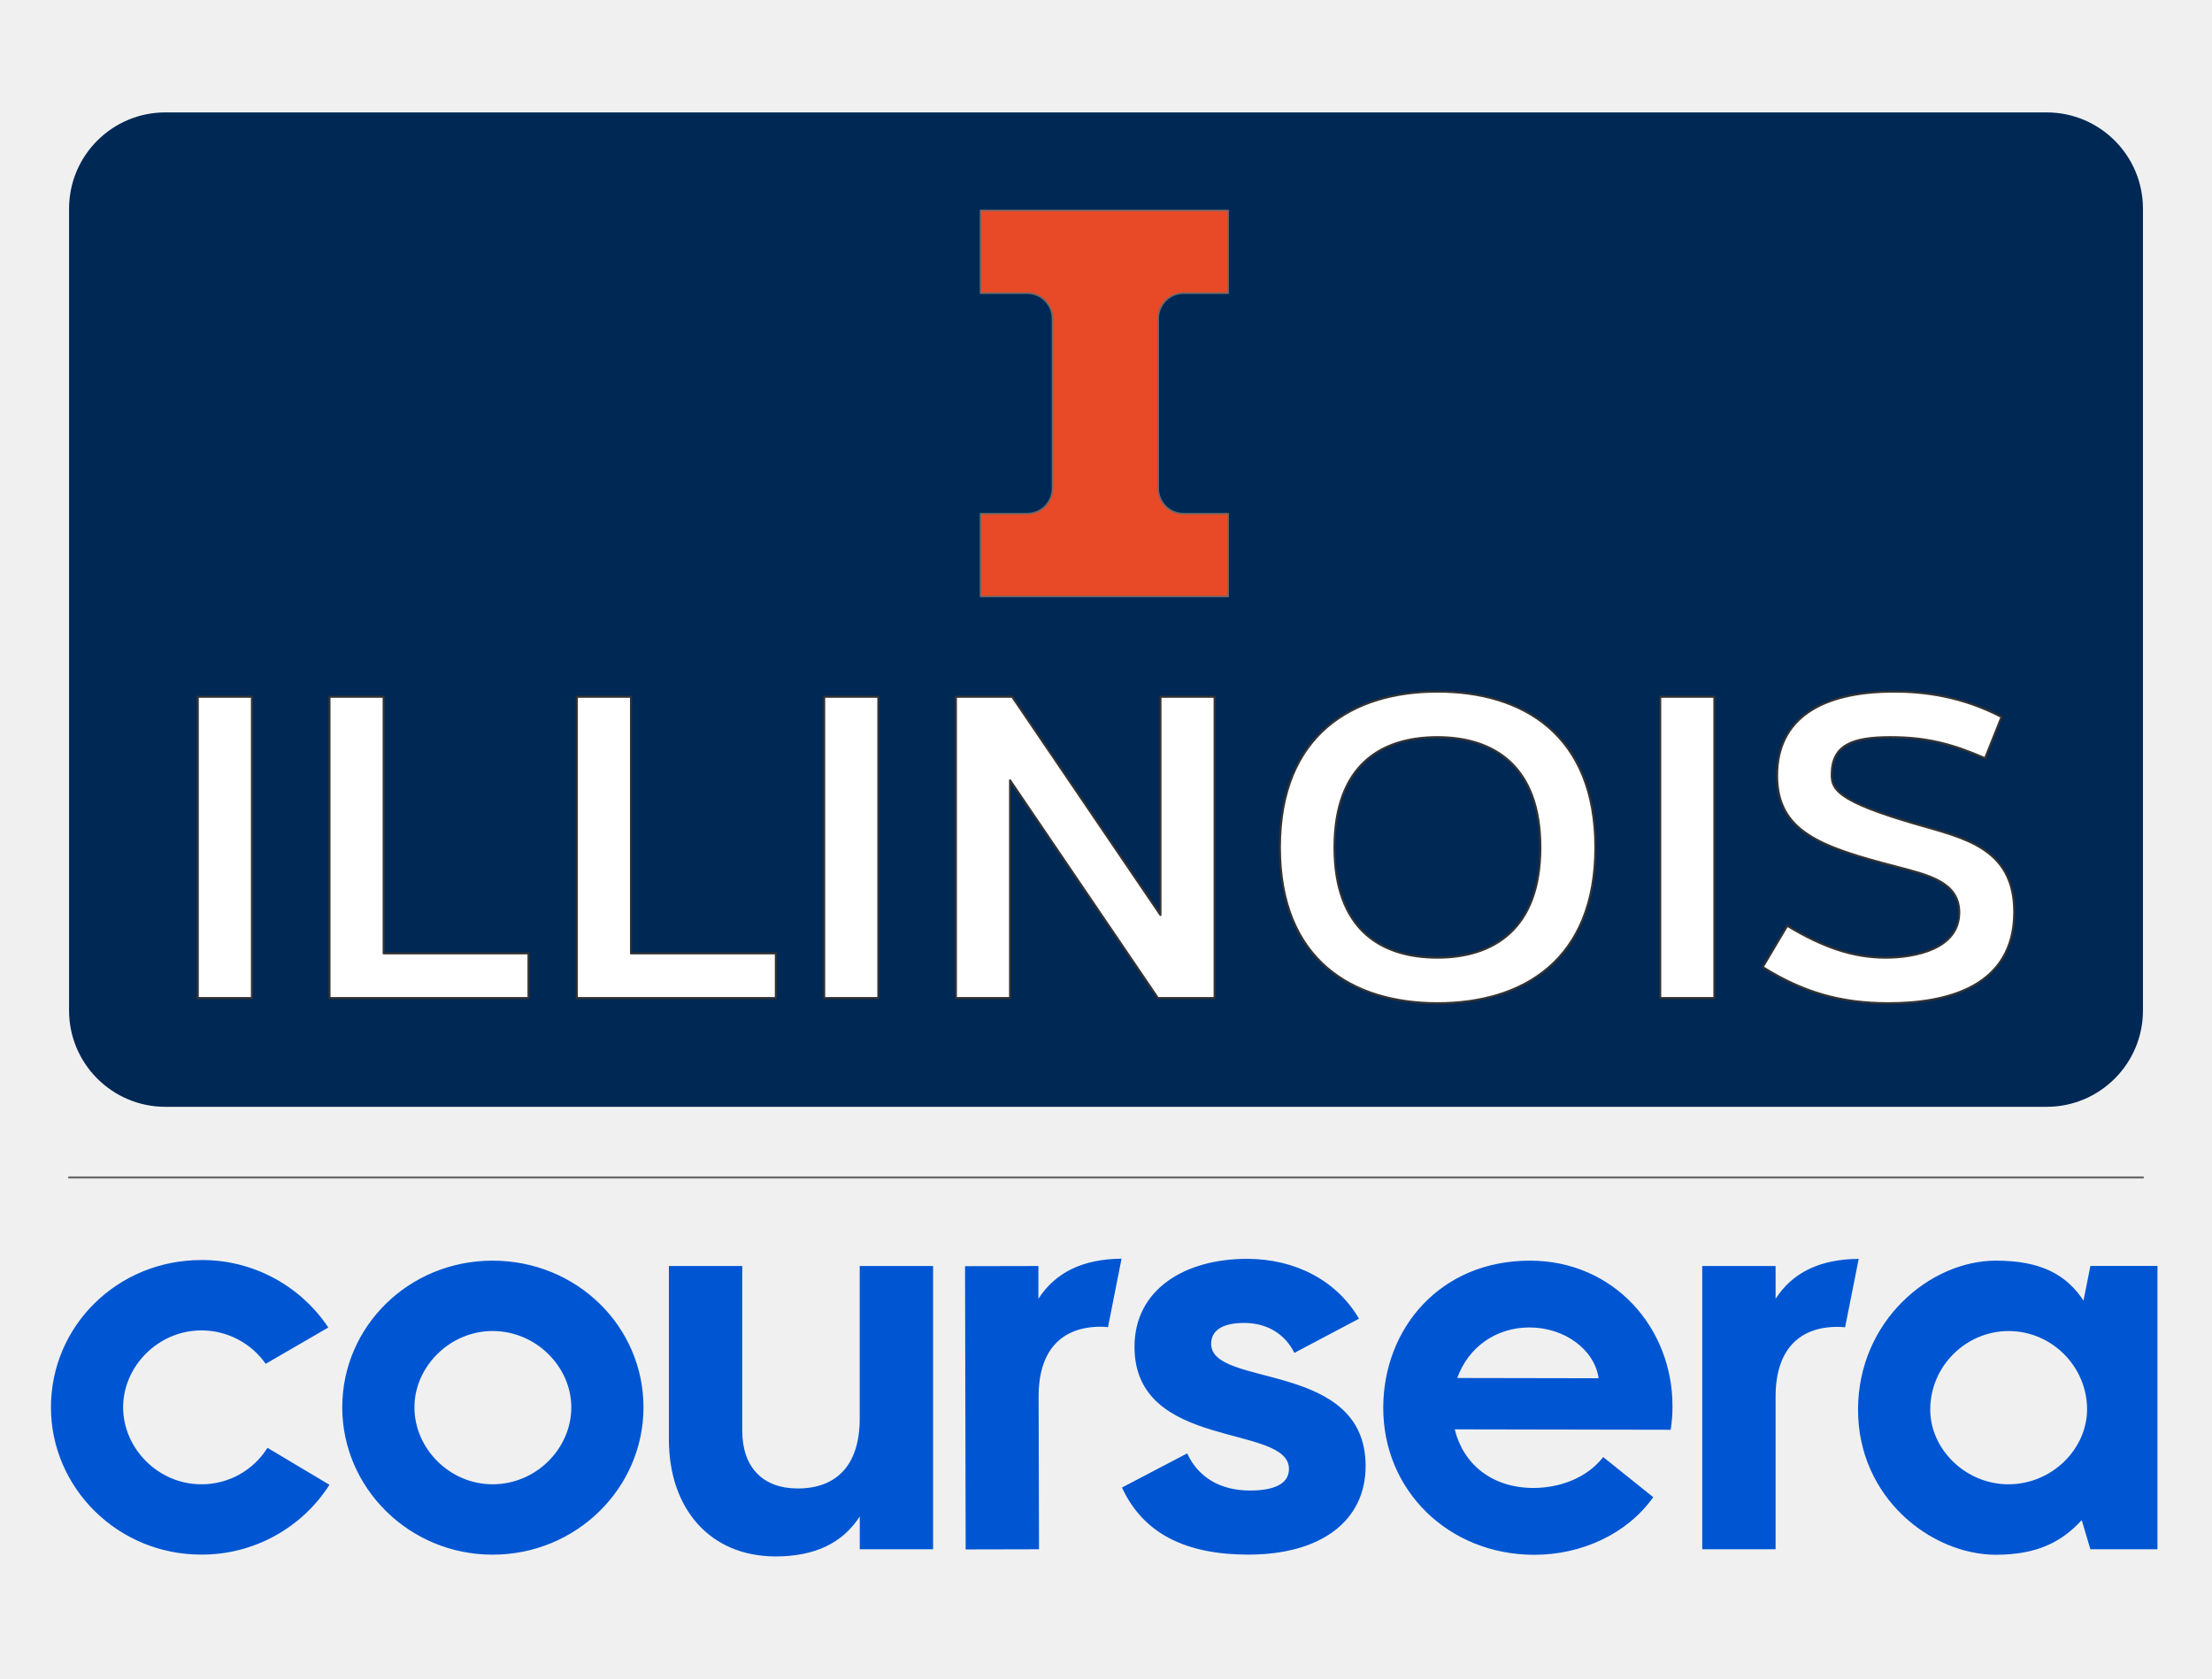
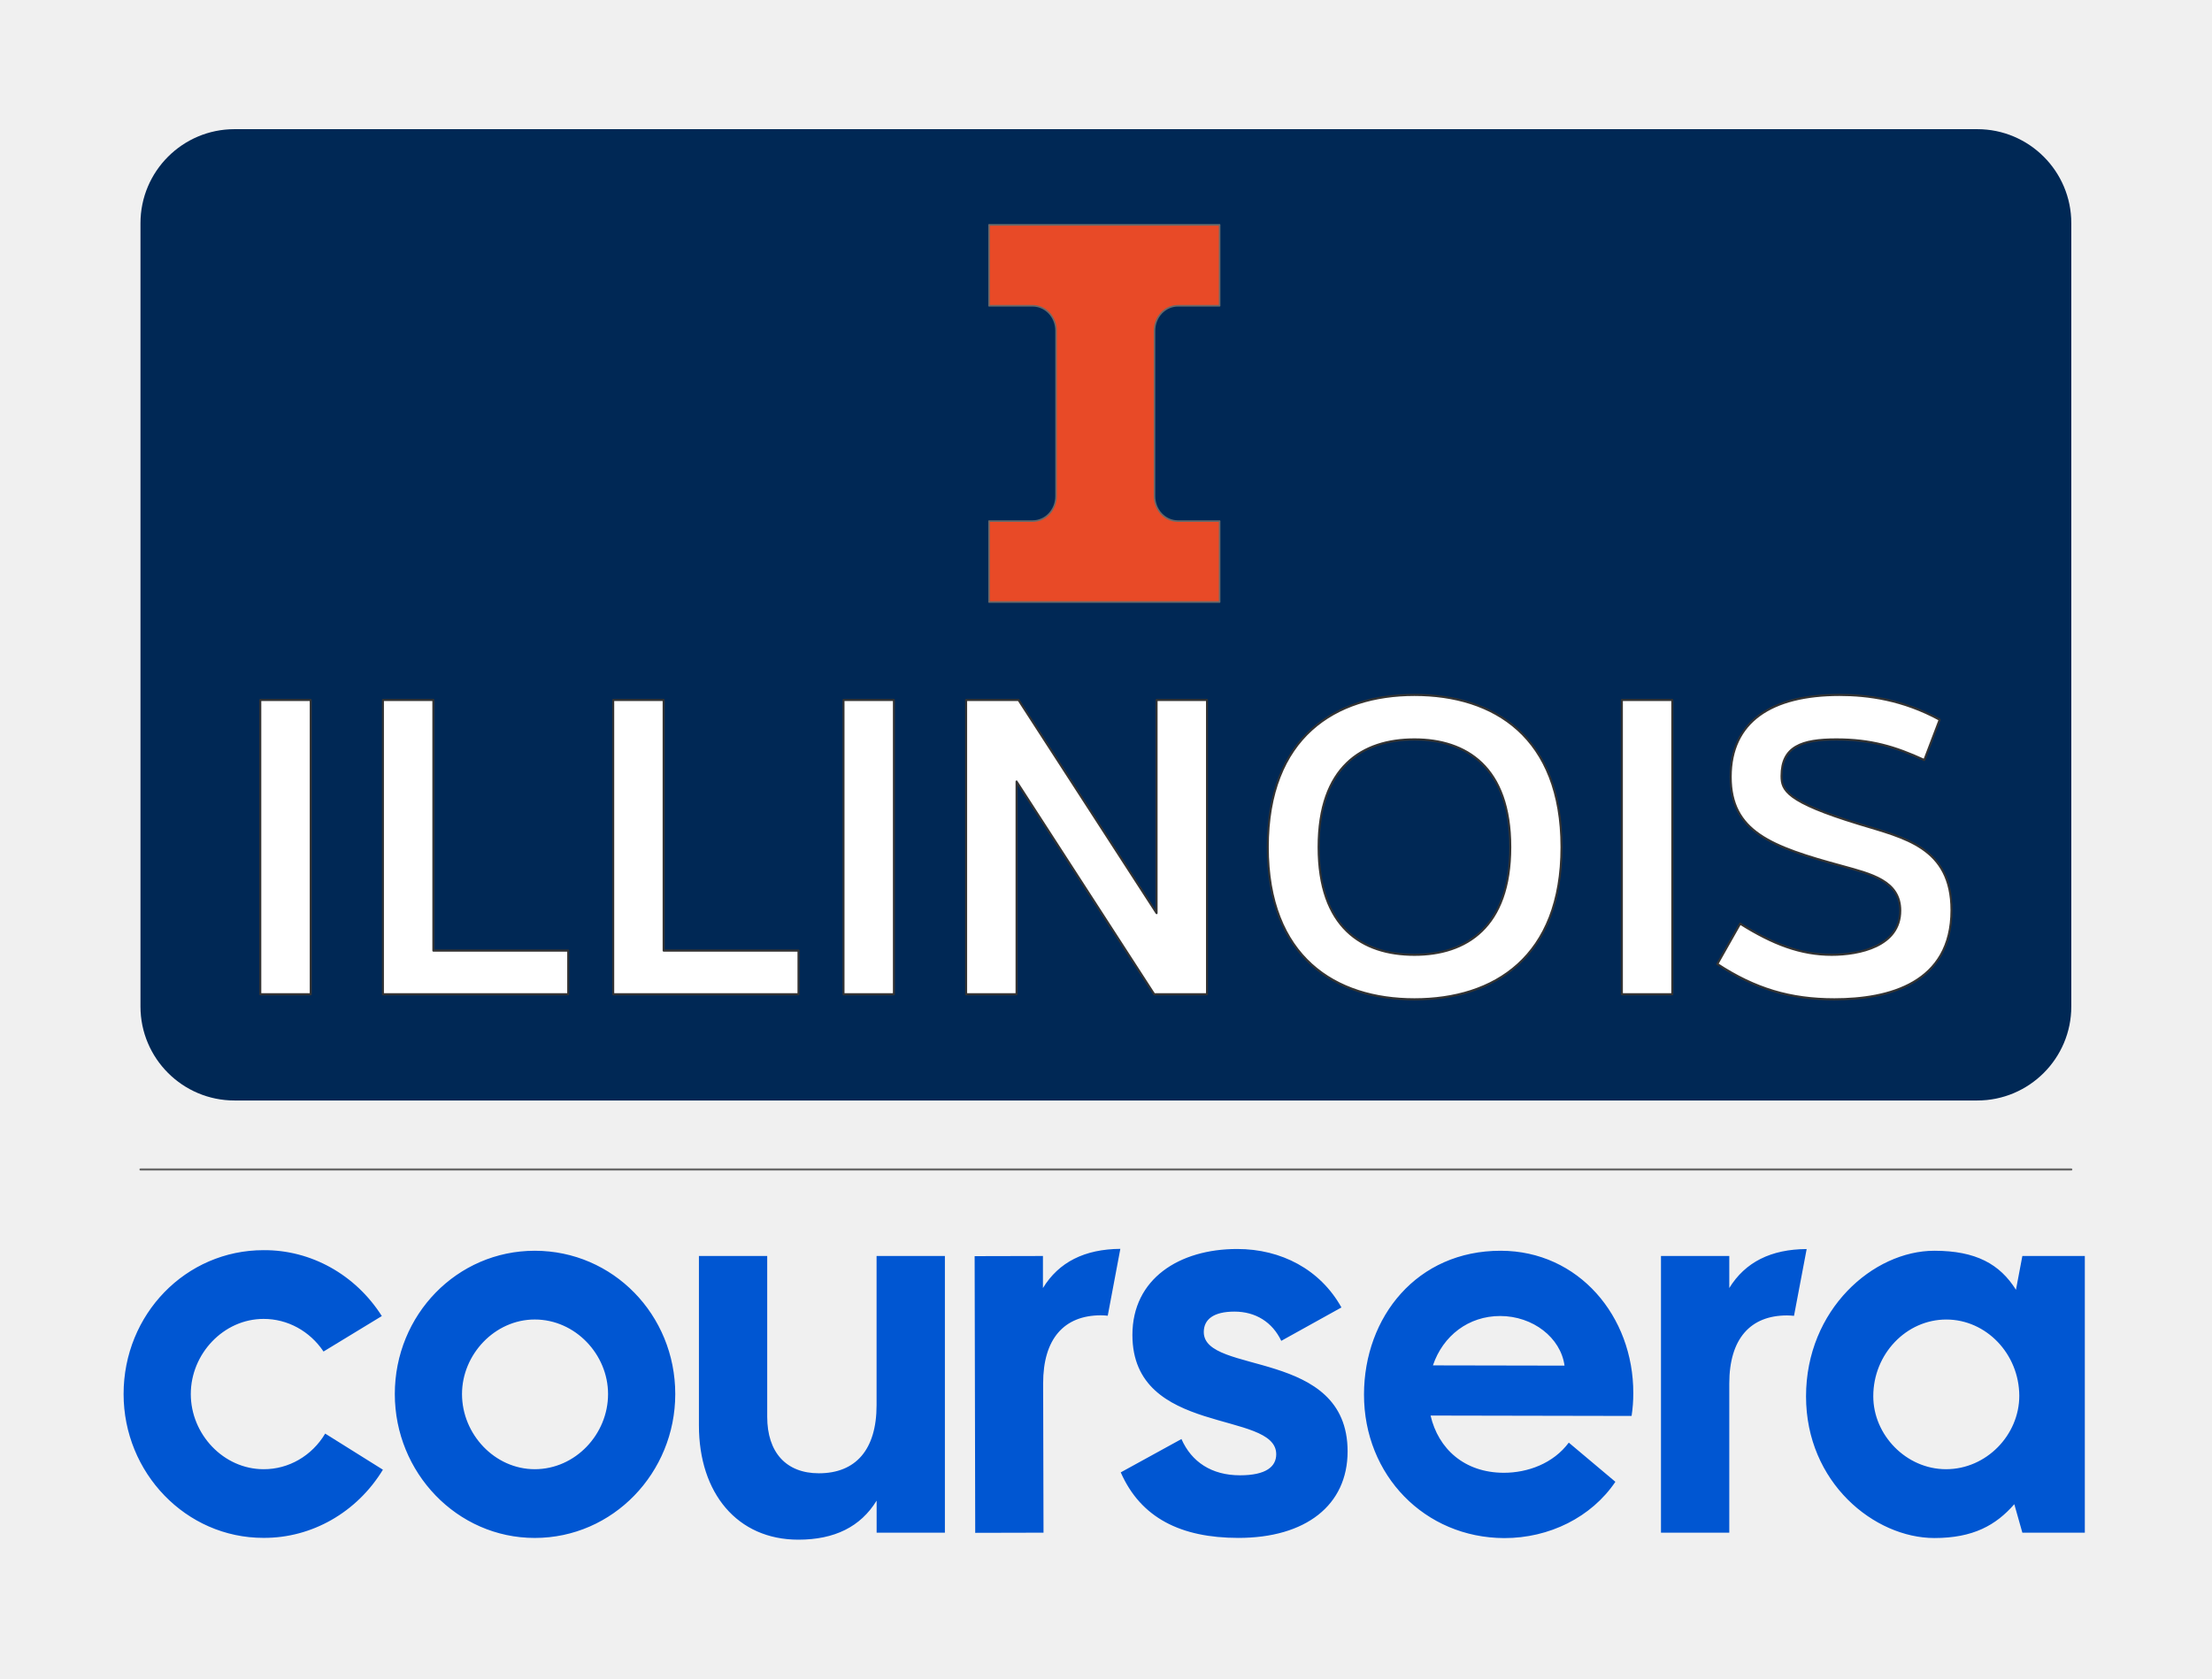
<svg xmlns="http://www.w3.org/2000/svg" width="100%" height="100%" viewBox="0 0 141 107" version="1.1" xml:space="preserve" style="fill-rule:evenodd;clip-rule:evenodd;stroke-linecap:round;stroke-linejoin:round;stroke-miterlimit:1.5;">
  <g transform="matrix(1,0,0,1,0,-124.17)">
    <g id="coursera" transform="matrix(0.342262,0,0,0.409231,0,124.17)">
      <rect x="0" y="0" width="411.3" height="260" style="fill:none;" />
-       <g transform="matrix(2.70321,0,0,2.26084,-329.756,-135.012)">
+       <g transform="matrix(2.51676,0,0,2.20836,-292.827,-128.86)">
        <g transform="matrix(0.125633,0,0,0.125633,125.497,146.455)">
          <path d="M159.75,81.54C159.75,37.05 196.38,1.07 242.18,1.07C288.3,1.07 324.94,37.07 324.94,81.54C324.94,125.7 288.3,162.34 242.18,162.34C196.38,162.34 159.75,125.66 159.75,81.54ZM285.36,81.54C285.36,59.3 266.06,39.67 242.18,39.67C218.63,39.67 199.33,59.3 199.33,81.54C199.33,104.11 218.63,123.74 242.18,123.74C266.1,123.74 285.36,104.11 285.36,81.54ZM990.99,82.85C990.99,34.11 1030.57,1.07 1066.56,1.07C1091.09,1.07 1105.16,8.59 1114.64,22.99L1118.41,3.99L1155.2,3.99L1155.2,159.39L1118.41,159.39L1113.66,143.39C1102.87,155.17 1089.45,162.39 1066.56,162.39C1031.23,162.34 990.99,131.26 990.99,82.85ZM1116.6,82.52C1116.51,58.993 1097.13,39.685 1073.6,39.685C1050.01,39.685 1030.6,59.096 1030.6,82.685L1030.6,82.85C1030.6,104.44 1049.9,123.74 1073.46,123.74C1097.31,123.74 1116.6,104.44 1116.6,82.52ZM945.78,22L945.78,4L905.55,4L905.55,159.39L945.78,159.39L945.78,75.66C945.78,50.47 958.22,37.39 979.78,37.39C981.21,37.39 982.57,37.49 983.9,37.62L991.36,0.11C970.39,0.22 955.19,7.41 945.78,22ZM541.51,22.01L541.51,4.01L501.28,4.1L501.62,159.47L541.85,159.38L541.63,75.66C541.57,50.48 553.98,37.37 575.56,37.32C576.936,37.324 578.312,37.401 579.68,37.55L587.1,0C566.1,0.17 550.88,7.39 541.51,22.01ZM338.88,99.2L338.88,4.01L379.1,4.01L379.1,94.3C379.1,114.25 390.22,126.03 409.52,126.03C431.11,126.03 443.52,112.94 443.52,87.75L443.52,4.01L483.76,4.01L483.76,159.39L443.55,159.39L443.55,141.39C434.07,156.11 418.69,163.31 397.43,163.31C361.45,163.32 338.88,137.15 338.88,99.2ZM730.62,81.72C730.71,38.21 761.85,0.98 811.24,1.07C857.04,1.16 889.35,37.85 889.24,81.07C889.25,85.343 888.91,89.61 888.24,93.83L769.83,93.61C774.37,112.26 789.72,125.7 812.95,125.75C827.01,125.75 842.07,120.57 851.25,108.81L878.69,130.81C864.58,150.74 839.69,162.47 813.21,162.42C766.46,162.26 730.54,127.19 730.62,81.72ZM848.74,65.58C846.48,49.88 830.15,37.74 810.85,37.71C792.2,37.71 777.14,48.77 771.22,65.44L848.74,65.58ZM587.34,125.52L623.1,106.8C629.01,119.61 640.83,127.16 657.58,127.16C673.01,127.16 678.92,122.24 678.92,115.34C678.92,90.34 594.21,105.49 594.21,48.34C594.21,16.82 621.79,0.08 655.93,0.08C681.87,0.08 704.85,11.57 717.33,32.91L681.89,51.66C676.64,41.15 666.79,35.24 654.31,35.24C642.17,35.24 636.25,39.51 636.25,46.73C636.25,71.03 720.96,55.6 720.96,113.73C720.96,143.94 696.34,162.32 656.61,162.32C622.79,162.29 599.15,151.13 587.34,125.52ZM0,81.54C0,36.73 36.63,0.74 82.43,0.74C110.377,0.544 136.612,14.477 152.1,37.74L117.76,57.66C109.698,46.15 96.483,39.297 82.43,39.34C58.88,39.34 39.58,58.97 39.58,81.54C39.58,104.11 58.88,123.74 82.43,123.74C97.168,123.828 110.937,116.243 118.74,103.74L152.74,124.02C137.433,147.975 110.838,162.451 82.41,162.3C36.63,162.34 0,125.66 0,81.54Z" style="fill:rgb(0,86,210);fill-rule:nonzero;" />
        </g>
        <g transform="matrix(1.08084,0,0,1.08084,-24.2121,-23.5431)">
-           <path d="M271.863,90.338C271.863,86.95 269.113,84.2 265.725,84.2L145.805,84.2C142.417,84.2 139.667,86.95 139.667,90.338L139.667,141.462C139.667,144.849 142.417,147.6 145.805,147.6L265.725,147.6C269.113,147.6 271.863,144.849 271.863,141.462L271.863,90.338Z" style="fill:rgb(0,40,85);" />
+           <path d="M271.863,90.338C271.863,86.95 268.978,84.2 265.424,84.2L146.106,84.2C142.552,84.2 139.667,86.95 139.667,90.338L139.667,141.462C139.667,144.849 142.552,147.6 146.106,147.6L265.424,147.6C268.978,147.6 271.863,144.849 271.863,141.462L271.863,90.338Z" style="fill:rgb(0,40,85);" />
        </g>
        <g transform="matrix(0.875872,0,0,0.890502,24.6005,11.1176)">
-           <path d="M192.001,77.266C192.525,77.266 193.027,77.474 193.397,77.844C193.768,78.214 193.976,78.717 193.976,79.24C193.976,82.523 193.976,89.068 193.976,92.351C193.976,92.875 193.768,93.377 193.397,93.748C193.027,94.118 192.525,94.326 192.001,94.326C190.368,94.326 188.314,94.326 188.314,94.326L188.314,100.736L207.797,100.736L207.797,94.326L204.269,94.326C203.746,94.326 203.244,94.118 202.873,93.748C202.503,93.377 202.295,92.875 202.295,92.351C202.295,89.068 202.295,82.523 202.295,79.24C202.295,78.717 202.503,78.214 202.873,77.844C203.244,77.474 203.746,77.266 204.269,77.266C205.848,77.266 207.797,77.266 207.797,77.266L207.797,70.856L188.314,70.856L188.314,77.266L192.001,77.266Z" style="fill:rgb(232,74,39);stroke:rgb(105,105,105);stroke-width:0.12px;" />
+           <path d="M192.001,77.266C192.525,77.266 193.027,77.474 193.397,77.844C193.768,78.214 193.976,78.717 193.976,79.24C193.976,82.523 193.976,89.068 193.976,92.351C193.976,92.875 193.768,93.377 193.397,93.748C193.027,94.118 192.525,94.326 192.001,94.326C190.368,94.326 188.314,94.326 188.314,94.326L188.314,100.736L207.797,100.736L207.797,94.326L204.269,94.326C203.746,94.326 203.244,94.118 202.873,93.748C202.503,93.377 202.295,92.875 202.295,92.351C202.295,89.068 202.295,82.523 202.295,79.24C202.295,78.717 202.503,78.214 202.873,77.844C203.244,77.474 203.746,77.266 204.269,77.266C205.848,77.266 207.797,77.266 207.797,77.266L207.797,70.856L188.314,70.856L188.314,77.266L192.001,77.266Z" style="fill:rgb(232,74,39);stroke:rgb(105,105,105);stroke-width:0.13px;" />
          <g transform="matrix(1,0,0,1,-0.567983,-6)">
-             <path d="M269.198,116.057C266.069,114.46 263.137,114.094 260.737,114.094C254.972,114.094 251.544,116.223 251.544,120.587C251.544,124.919 254.939,126.118 260.97,127.651C263.403,128.284 265.87,128.817 265.87,131.183C265.87,134.016 262.403,134.682 260.07,134.682C257.471,134.682 255.105,133.849 252.343,132.216L250.412,135.414C253.608,137.378 256.571,138.21 260.304,138.21C264.903,138.21 270.196,136.945 270.196,131.15C270.196,126.152 266.202,125.419 262.37,124.319C256.204,122.553 255.838,121.62 255.838,120.52C255.838,118.187 257.537,117.621 260.47,117.621C263.37,117.621 265.436,118.187 267.9,119.254L269.198,116.057ZM237.248,126.152C237.248,117.421 231.555,114.094 224.824,114.094C218.159,114.094 212.433,117.421 212.433,126.152C212.433,134.882 218.159,138.21 224.824,138.21C231.555,138.21 237.248,134.882 237.248,126.152ZM131.573,137.81L131.573,114.494L127.313,114.494L127.313,137.81L131.573,137.81ZM180.846,137.81L180.846,114.494L176.586,114.494L176.586,137.81L180.846,137.81ZM246.609,137.81L246.609,114.494L242.349,114.494L242.349,137.81L246.609,137.81ZM191.207,137.81L191.207,120.956L202.838,137.81L207.298,137.81L207.298,114.494L203.038,114.494L203.038,131.381L191.374,114.494L186.947,114.494L186.947,137.81L191.207,137.81ZM153.328,134.349L141.934,134.349L141.934,114.494L137.674,114.494L137.674,137.81L153.328,137.81L153.328,134.349ZM172.784,134.349L161.39,134.349L161.39,114.494L157.13,114.494L157.13,137.81L172.784,137.81L172.784,134.349ZM216.726,126.152C216.726,119.787 220.392,117.621 224.824,117.621C229.189,117.621 232.921,119.787 232.921,126.152C232.921,132.516 229.189,134.682 224.824,134.682C220.392,134.682 216.726,132.516 216.726,126.152Z" style="fill:white;fill-rule:nonzero;stroke:rgb(51,51,51);stroke-width:0.16px;stroke-linecap:butt;stroke-miterlimit:2;" />
+             <path d="M269.198,116.057C266.069,114.46 263.137,114.094 260.737,114.094C254.972,114.094 251.544,116.223 251.544,120.587C251.544,124.919 254.939,126.118 260.97,127.651C263.403,128.284 265.87,128.817 265.87,131.183C265.87,134.016 262.403,134.682 260.07,134.682C257.471,134.682 255.105,133.849 252.343,132.216L250.412,135.414C253.608,137.378 256.571,138.21 260.304,138.21C264.903,138.21 270.196,136.945 270.196,131.15C270.196,126.152 266.202,125.419 262.37,124.319C256.204,122.553 255.838,121.62 255.838,120.52C255.838,118.187 257.537,117.621 260.47,117.621C263.37,117.621 265.436,118.187 267.9,119.254L269.198,116.057ZM237.248,126.152C237.248,117.421 231.555,114.094 224.824,114.094C218.159,114.094 212.433,117.421 212.433,126.152C212.433,134.882 218.159,138.21 224.824,138.21C231.555,138.21 237.248,134.882 237.248,126.152ZM131.573,137.81L131.573,114.494L127.313,114.494L127.313,137.81L131.573,137.81ZM180.846,137.81L180.846,114.494L176.586,114.494L176.586,137.81L180.846,137.81ZM246.609,137.81L246.609,114.494L242.349,114.494L242.349,137.81L246.609,137.81ZM191.207,137.81L191.207,120.956L202.838,137.81L207.298,137.81L207.298,114.494L203.038,114.494L203.038,131.381L191.374,114.494L186.947,114.494L186.947,137.81L191.207,137.81ZM153.328,134.349L141.934,134.349L141.934,114.494L137.674,114.494L137.674,137.81L153.328,137.81L153.328,134.349ZM172.784,134.349L161.39,134.349L161.39,114.494L157.13,114.494L157.13,137.81L172.784,137.81L172.784,134.349ZM216.726,126.152C216.726,119.787 220.392,117.621 224.824,117.621C229.189,117.621 232.921,119.787 232.921,126.152C232.921,132.516 229.189,134.682 224.824,134.682C220.392,134.682 216.726,132.516 216.726,126.152Z" style="fill:white;fill-rule:nonzero;stroke:rgb(51,51,51);stroke-width:0.17px;stroke-linecap:butt;stroke-miterlimit:2;" />
          </g>
        </g>
-         <path d="M126.745,140.856L269.628,140.856" style="fill:none;stroke:rgb(105,105,105);stroke-width:0.14px;" />
+         <path d="M126.745,140.856L269.628,140.856" style="fill:none;stroke:rgb(105,105,105);stroke-width:0.15px;" />
      </g>
    </g>
  </g>
</svg>
